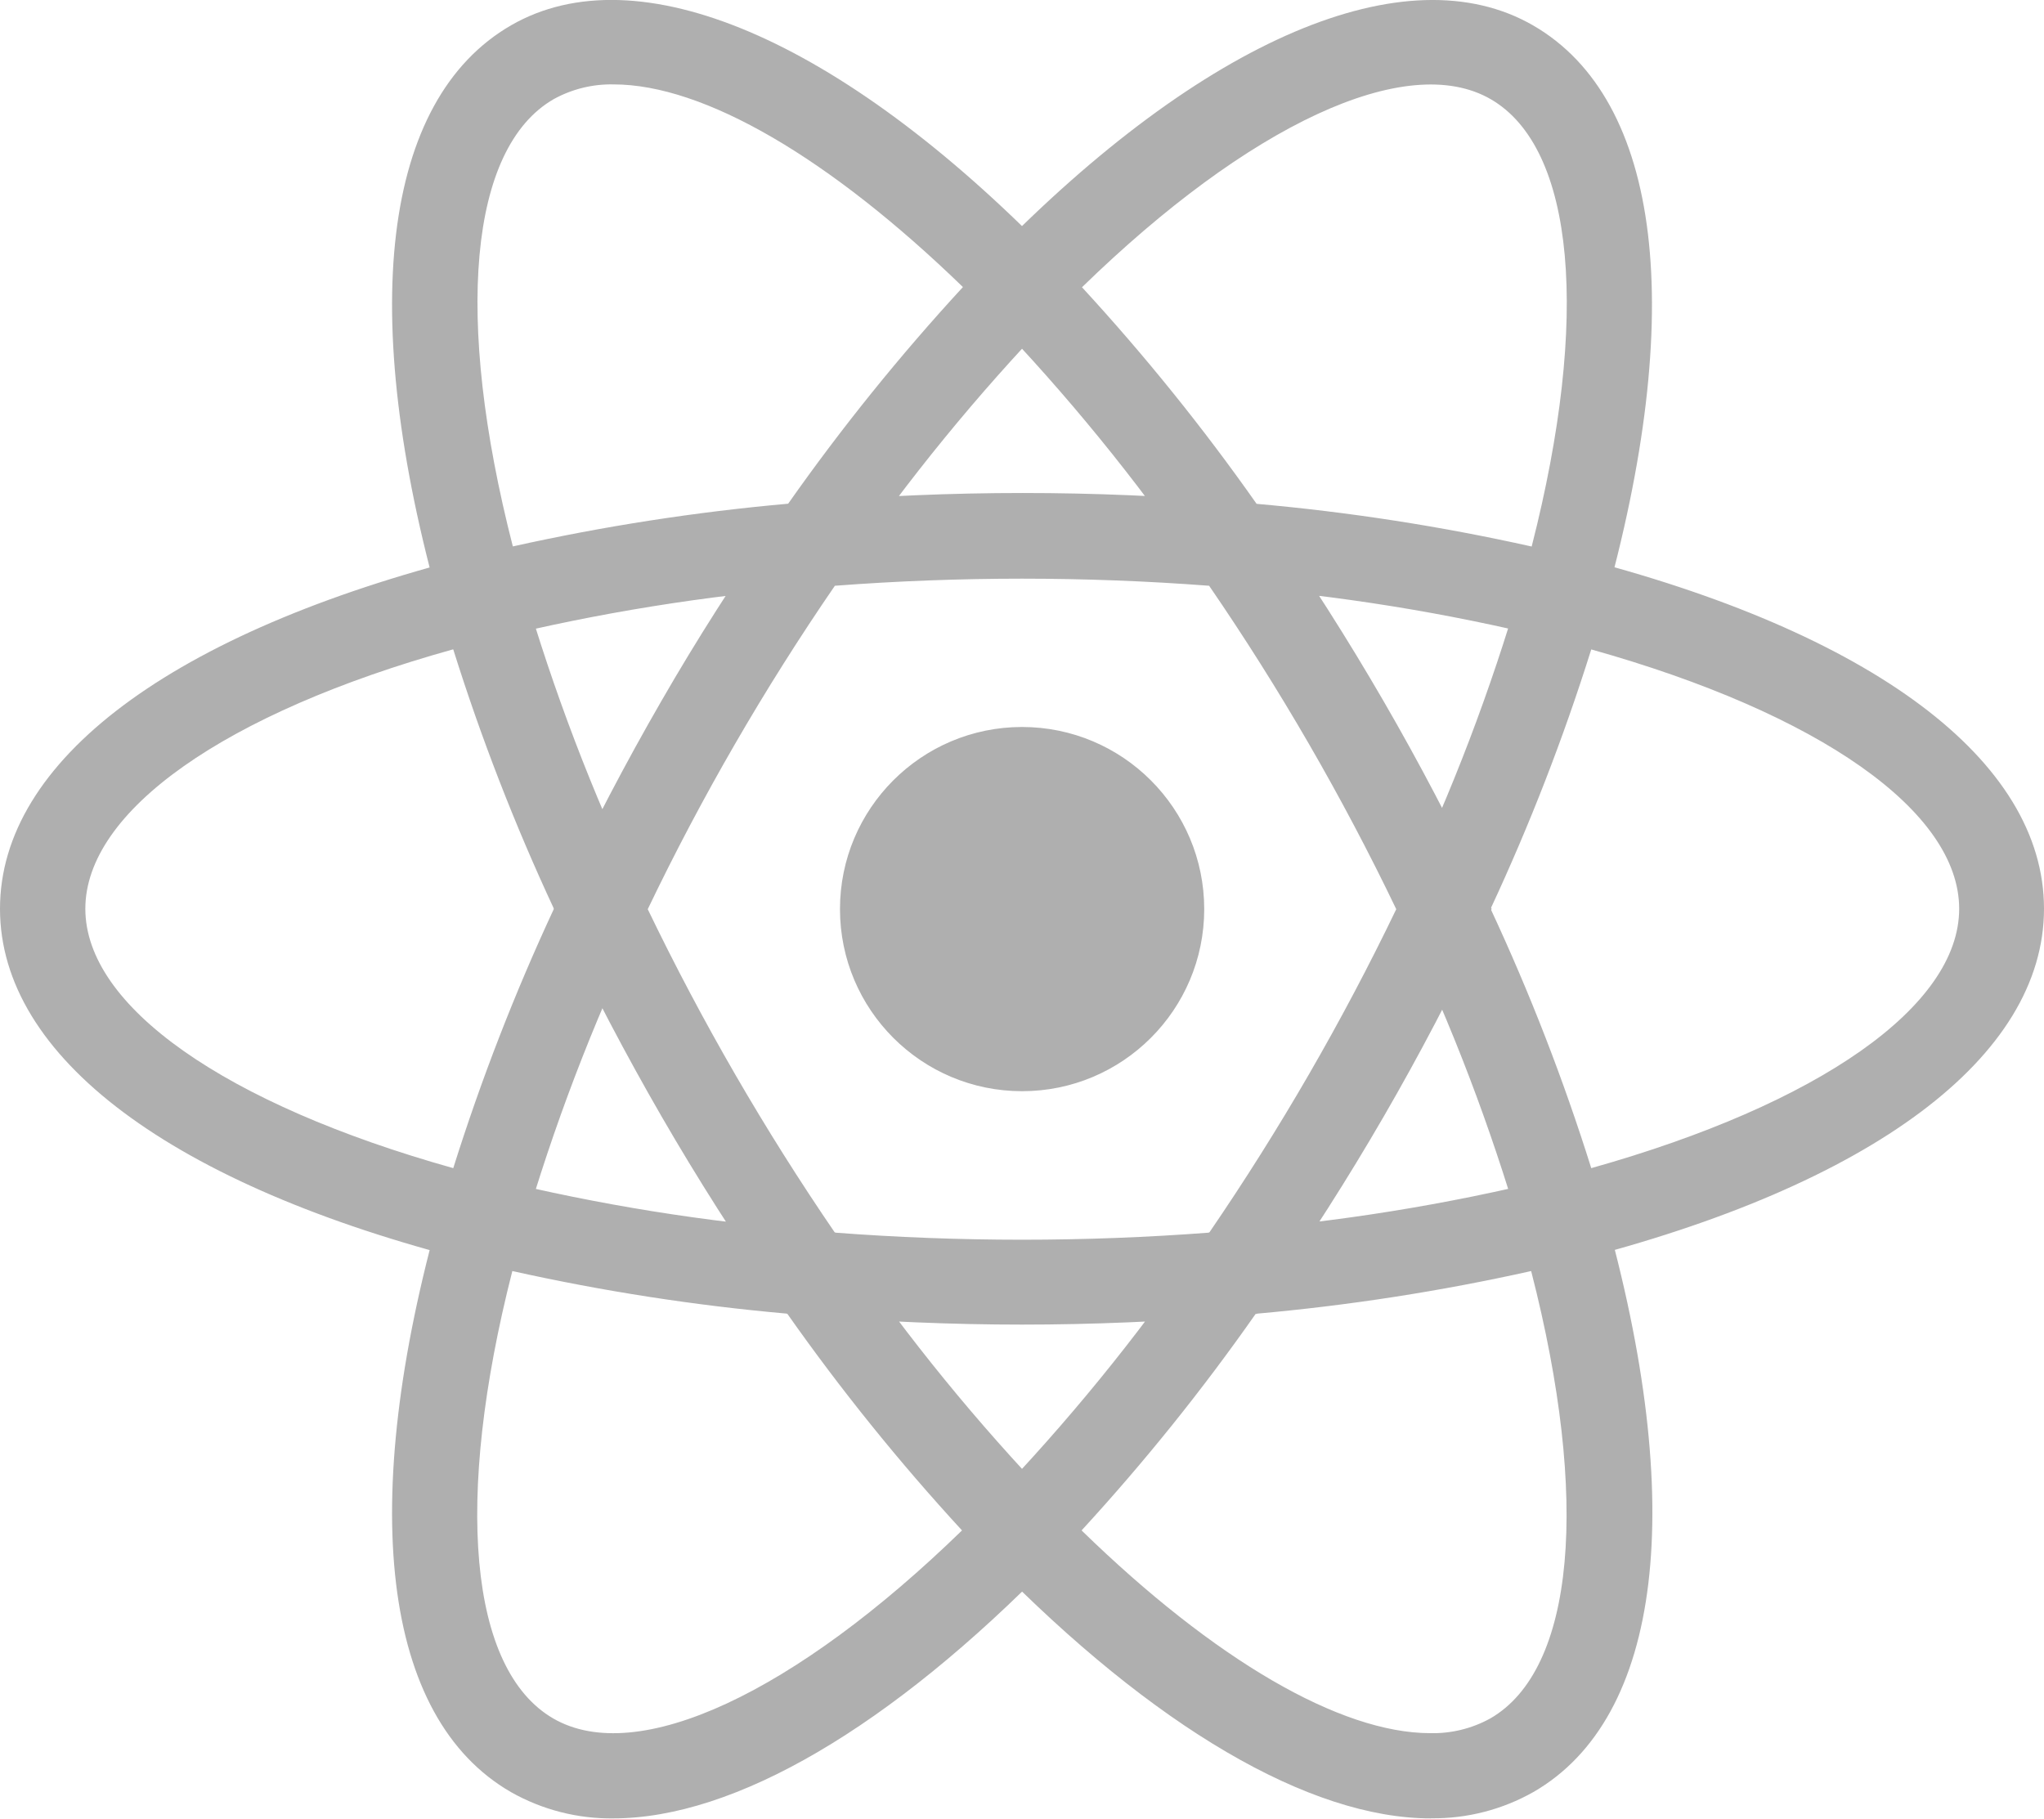
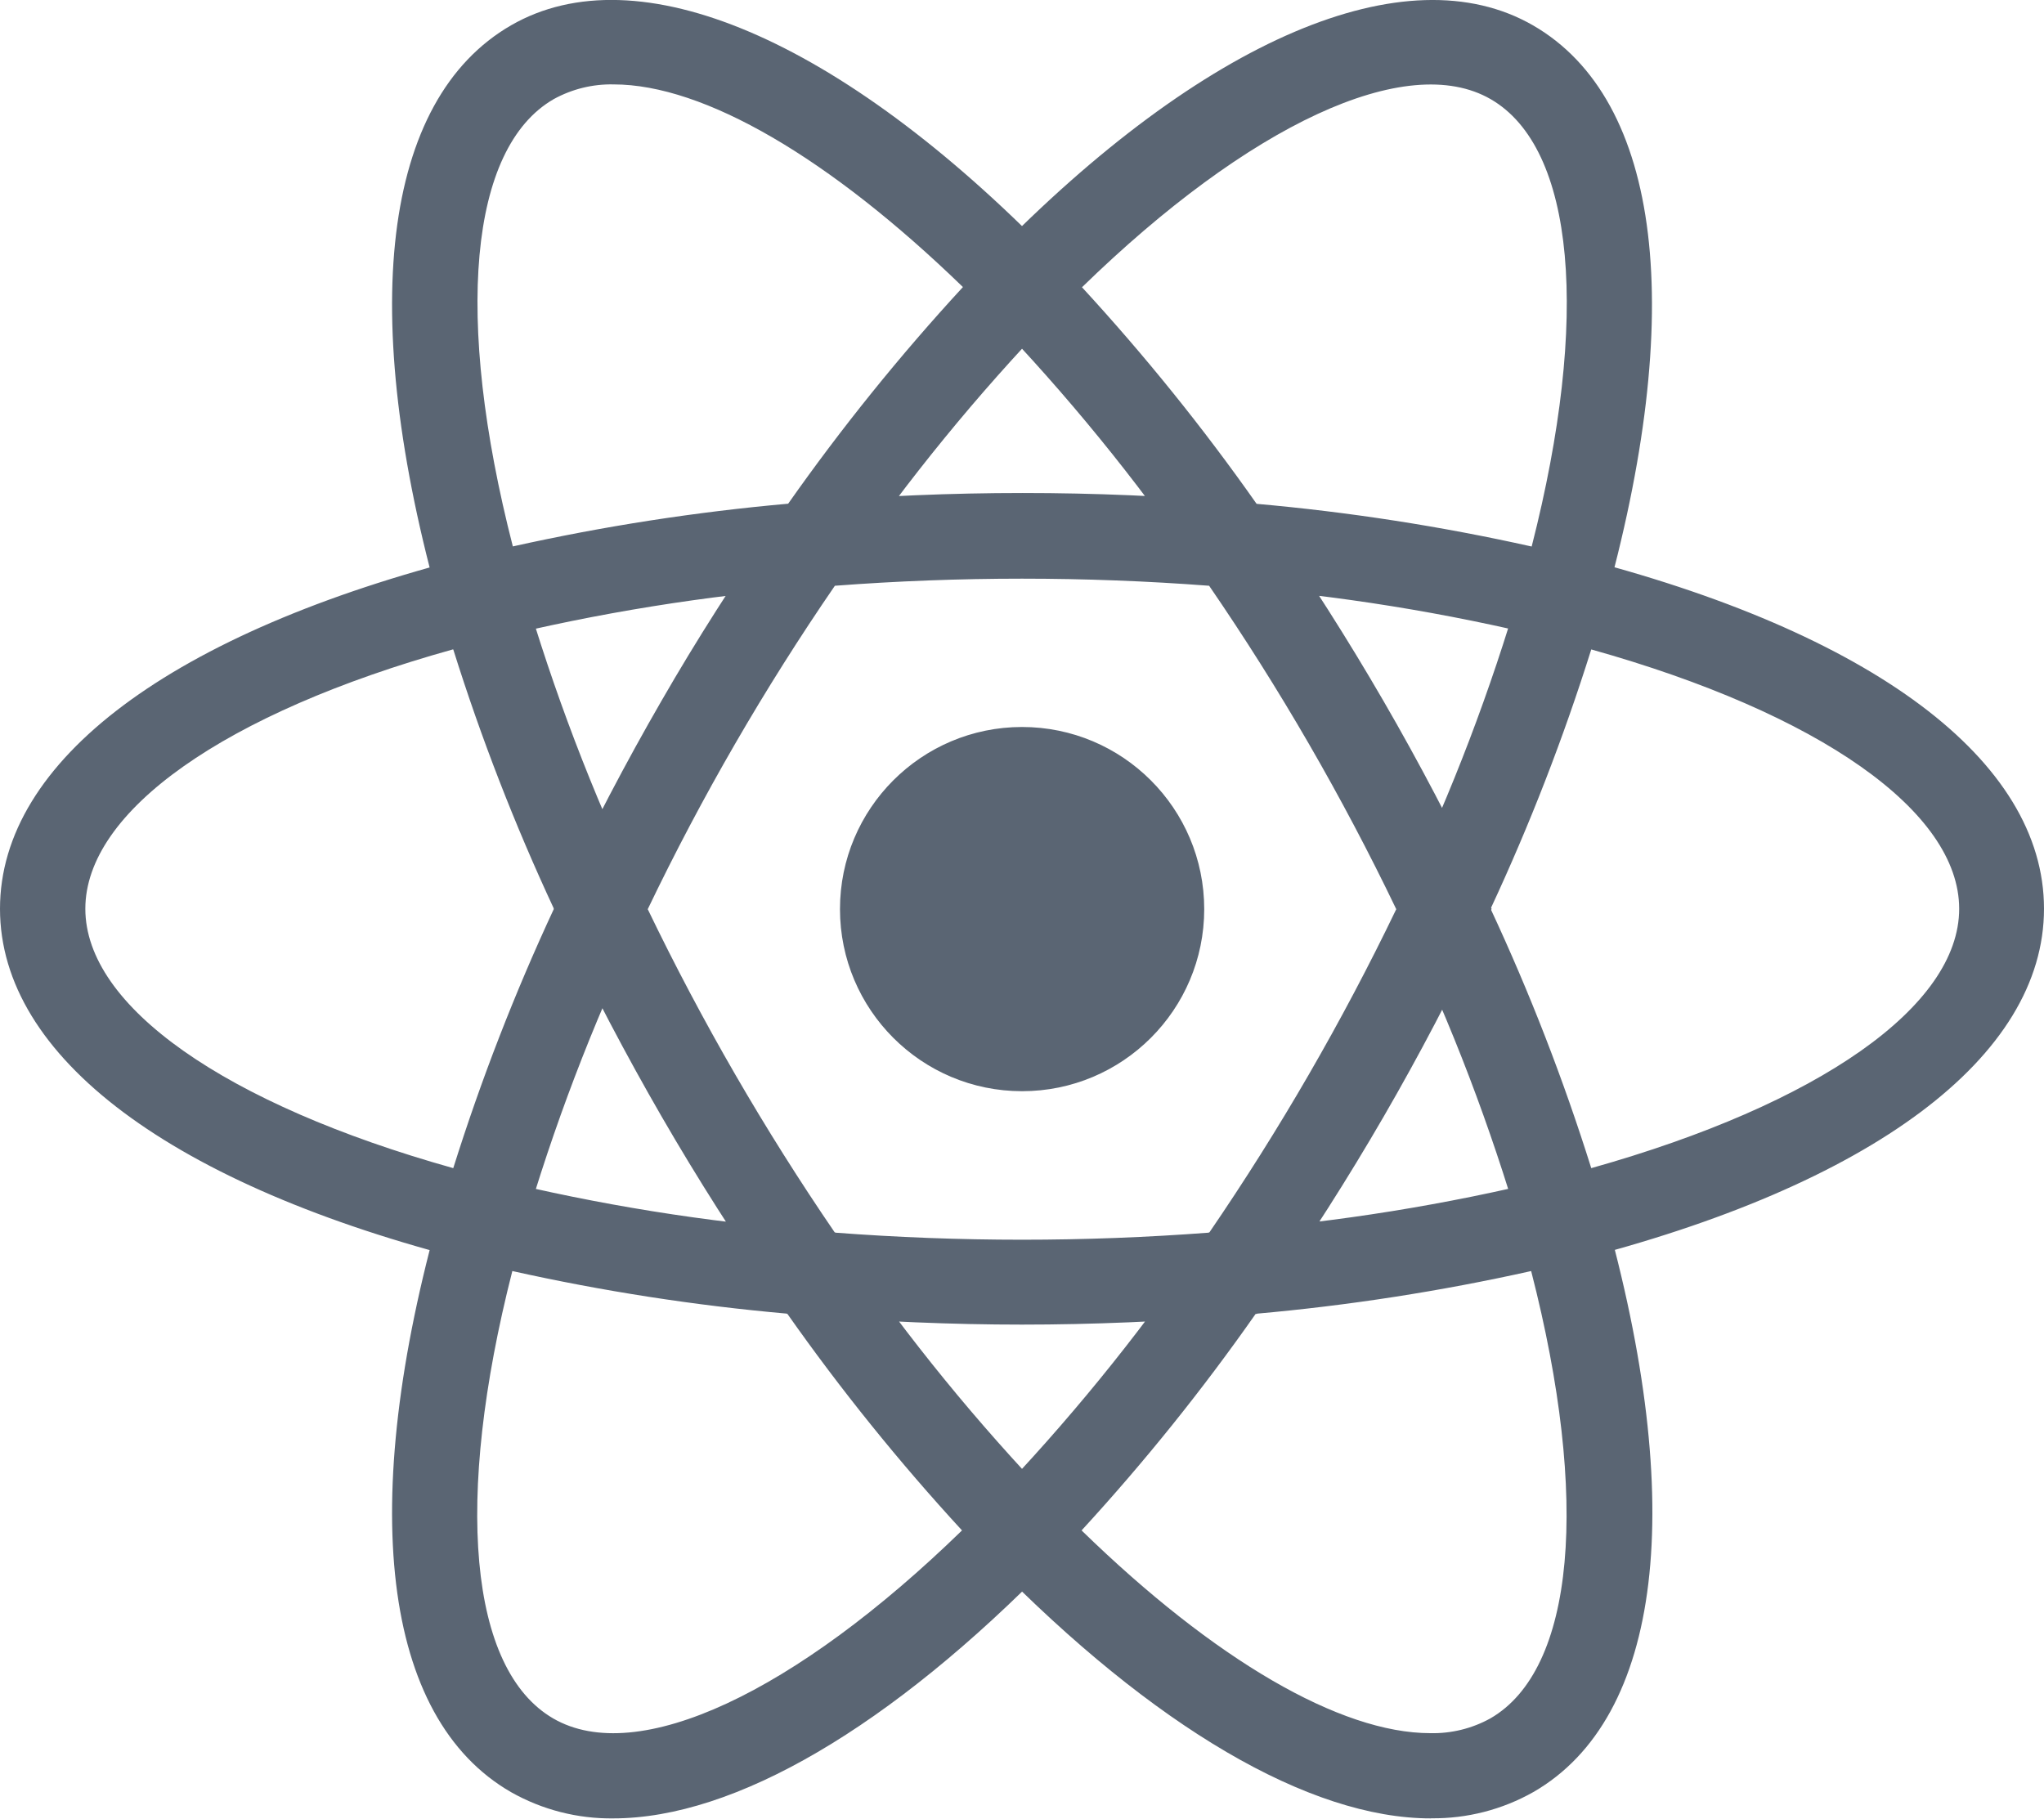
<svg xmlns="http://www.w3.org/2000/svg" width="20" height="17.795" viewBox="0 0 20 17.795">
-   <path id="iconfinder_react_4691292" d="M10,8.438a1.782,1.782,0,1,0,1.783,1.783A1.783,1.783,0,0,0,10,8.438ZM5.007,13.766l-.393-.1C1.682,12.926,0,11.668,0,10.217S1.682,7.509,4.613,6.768l.393-.1.111.39a19.608,19.608,0,0,0,1.136,2.982l.084.178-.084.177a19.422,19.422,0,0,0-1.136,2.982l-.111.389ZM4.431,7.679C2.2,8.3.835,9.262.835,10.217s1.368,1.912,3.6,2.538a20.791,20.791,0,0,1,.985-2.538,20.627,20.627,0,0,1-.985-2.538Zm10.563,6.087-.111-.391a19.464,19.464,0,0,0-1.137-2.981l-.084-.178.084-.178a19.517,19.517,0,0,0,1.137-2.982l.111-.39.394.1c2.931.741,4.612,2,4.612,3.45s-1.682,2.708-4.612,3.449Zm-.409-3.549a20.6,20.6,0,0,1,.985,2.538c2.229-.627,3.6-1.584,3.6-2.538s-1.368-1.912-3.6-2.538a20.657,20.657,0,0,1-.985,2.538ZM4.425,7.675l-.111-.389C3.49,4.381,3.74,2.3,5,1.572,6.236.859,8.22,1.7,10.3,3.836l.283.291-.283.291A19.627,19.627,0,0,0,8.281,6.89l-.113.161-.2.017a19.714,19.714,0,0,0-3.154.508l-.393.1ZM6.005,2.15a1.163,1.163,0,0,0-.587.144c-.828.477-.975,2.137-.4,4.377a20.935,20.935,0,0,1,2.694-.418,20.706,20.706,0,0,1,1.71-2.12C8.117,2.868,6.887,2.15,6.005,2.15ZM14,19.118h0c-1.188,0-2.712-.894-4.3-2.519l-.283-.291.283-.291a19.608,19.608,0,0,0,2.018-2.473l.112-.161.2-.017a19.691,19.691,0,0,0,3.156-.508l.393-.1.112.39c.823,2.9.573,4.986-.687,5.712a1.983,1.983,0,0,1-1,.257ZM10.583,16.3c1.3,1.266,2.531,1.984,3.412,1.984h0a1.16,1.16,0,0,0,.587-.144c.828-.477.976-2.138.4-4.378a20.85,20.85,0,0,1-2.695.418A20.562,20.562,0,0,1,10.583,16.3Zm4.993-8.626-.393-.1a19.565,19.565,0,0,0-3.156-.508l-.2-.017-.112-.161A19.512,19.512,0,0,0,9.7,4.417l-.283-.291L9.7,3.836C11.779,1.7,13.763.86,15,1.572c1.26.727,1.51,2.808.687,5.713l-.112.39ZM12.292,6.254a20.782,20.782,0,0,1,2.695.418c.572-2.24.424-3.9-.4-4.377s-2.371.253-4,1.84a20.708,20.708,0,0,1,1.709,2.12ZM6.005,19.118A1.983,1.983,0,0,1,5,18.861c-1.26-.726-1.51-2.808-.686-5.712l.11-.39.393.1a19.67,19.67,0,0,0,3.154.507l.2.017.112.161A19.663,19.663,0,0,0,10.3,16.017l.283.291L10.3,16.6C8.716,18.224,7.191,19.118,6,19.118Zm-.992-5.356c-.572,2.24-.424,3.9.4,4.378s2.369-.254,4-1.84a20.832,20.832,0,0,1-1.71-2.121,20.813,20.813,0,0,1-2.694-.418ZM10,14.286c-.686,0-1.391-.03-2.1-.088l-.2-.017L7.6,14.02q-.6-.86-1.125-1.768T5.5,10.395l-.083-.177L5.5,10.04q.447-.948.972-1.857c.345-.6.724-1.192,1.125-1.768l.113-.161.2-.017a24.821,24.821,0,0,1,4.194,0l.195.017.112.161a25,25,0,0,1,2.1,3.625l.084.178-.084.177a24.667,24.667,0,0,1-2.1,3.625l-.112.161-.2.017c-.706.058-1.412.088-2.1.088Zm-1.831-.9a24.2,24.2,0,0,0,3.663,0,24.171,24.171,0,0,0,1.83-3.165,23.821,23.821,0,0,0-1.831-3.165,24.193,24.193,0,0,0-3.662,0,23.731,23.731,0,0,0-1.831,3.165,24.261,24.261,0,0,0,1.831,3.165Z" transform="translate(0 -1.324)" fill="#afafaf" />
+   <path id="iconfinder_react_4691292" d="M10,8.438a1.782,1.782,0,1,0,1.783,1.783A1.783,1.783,0,0,0,10,8.438ZM5.007,13.766l-.393-.1C1.682,12.926,0,11.668,0,10.217S1.682,7.509,4.613,6.768l.393-.1.111.39a19.608,19.608,0,0,0,1.136,2.982l.084.178-.084.177a19.422,19.422,0,0,0-1.136,2.982l-.111.389ZM4.431,7.679C2.2,8.3.835,9.262.835,10.217s1.368,1.912,3.6,2.538a20.791,20.791,0,0,1,.985-2.538,20.627,20.627,0,0,1-.985-2.538Zm10.563,6.087-.111-.391a19.464,19.464,0,0,0-1.137-2.981l-.084-.178.084-.178a19.517,19.517,0,0,0,1.137-2.982l.111-.39.394.1c2.931.741,4.612,2,4.612,3.45s-1.682,2.708-4.612,3.449Zm-.409-3.549a20.6,20.6,0,0,1,.985,2.538c2.229-.627,3.6-1.584,3.6-2.538s-1.368-1.912-3.6-2.538a20.657,20.657,0,0,1-.985,2.538ZM4.425,7.675l-.111-.389C3.49,4.381,3.74,2.3,5,1.572,6.236.859,8.22,1.7,10.3,3.836l.283.291-.283.291A19.627,19.627,0,0,0,8.281,6.89l-.113.161-.2.017a19.714,19.714,0,0,0-3.154.508l-.393.1ZM6.005,2.15a1.163,1.163,0,0,0-.587.144c-.828.477-.975,2.137-.4,4.377a20.935,20.935,0,0,1,2.694-.418,20.706,20.706,0,0,1,1.71-2.12C8.117,2.868,6.887,2.15,6.005,2.15ZM14,19.118h0c-1.188,0-2.712-.894-4.3-2.519l-.283-.291.283-.291a19.608,19.608,0,0,0,2.018-2.473l.112-.161.2-.017a19.691,19.691,0,0,0,3.156-.508l.393-.1.112.39c.823,2.9.573,4.986-.687,5.712a1.983,1.983,0,0,1-1,.257ZM10.583,16.3c1.3,1.266,2.531,1.984,3.412,1.984h0a1.16,1.16,0,0,0,.587-.144c.828-.477.976-2.138.4-4.378a20.85,20.85,0,0,1-2.695.418A20.562,20.562,0,0,1,10.583,16.3Zm4.993-8.626-.393-.1a19.565,19.565,0,0,0-3.156-.508l-.2-.017-.112-.161A19.512,19.512,0,0,0,9.7,4.417l-.283-.291L9.7,3.836C11.779,1.7,13.763.86,15,1.572c1.26.727,1.51,2.808.687,5.713l-.112.39ZM12.292,6.254a20.782,20.782,0,0,1,2.695.418c.572-2.24.424-3.9-.4-4.377s-2.371.253-4,1.84a20.708,20.708,0,0,1,1.709,2.12ZM6.005,19.118A1.983,1.983,0,0,1,5,18.861c-1.26-.726-1.51-2.808-.686-5.712l.11-.39.393.1a19.67,19.67,0,0,0,3.154.507l.2.017.112.161A19.663,19.663,0,0,0,10.3,16.017l.283.291L10.3,16.6C8.716,18.224,7.191,19.118,6,19.118Zm-.992-5.356c-.572,2.24-.424,3.9.4,4.378s2.369-.254,4-1.84a20.832,20.832,0,0,1-1.71-2.121,20.813,20.813,0,0,1-2.694-.418ZM10,14.286c-.686,0-1.391-.03-2.1-.088l-.2-.017L7.6,14.02q-.6-.86-1.125-1.768T5.5,10.395l-.083-.177L5.5,10.04q.447-.948.972-1.857c.345-.6.724-1.192,1.125-1.768l.113-.161.2-.017a24.821,24.821,0,0,1,4.194,0l.195.017.112.161a25,25,0,0,1,2.1,3.625l.084.178-.084.177a24.667,24.667,0,0,1-2.1,3.625l-.112.161-.2.017c-.706.058-1.412.088-2.1.088Zm-1.831-.9a24.2,24.2,0,0,0,3.663,0,24.171,24.171,0,0,0,1.83-3.165,23.821,23.821,0,0,0-1.831-3.165,24.193,24.193,0,0,0-3.662,0,23.731,23.731,0,0,0-1.831,3.165,24.261,24.261,0,0,0,1.831,3.165Z" transform="translate(0 -1.324)" fill="#5a6573" />
</svg>
